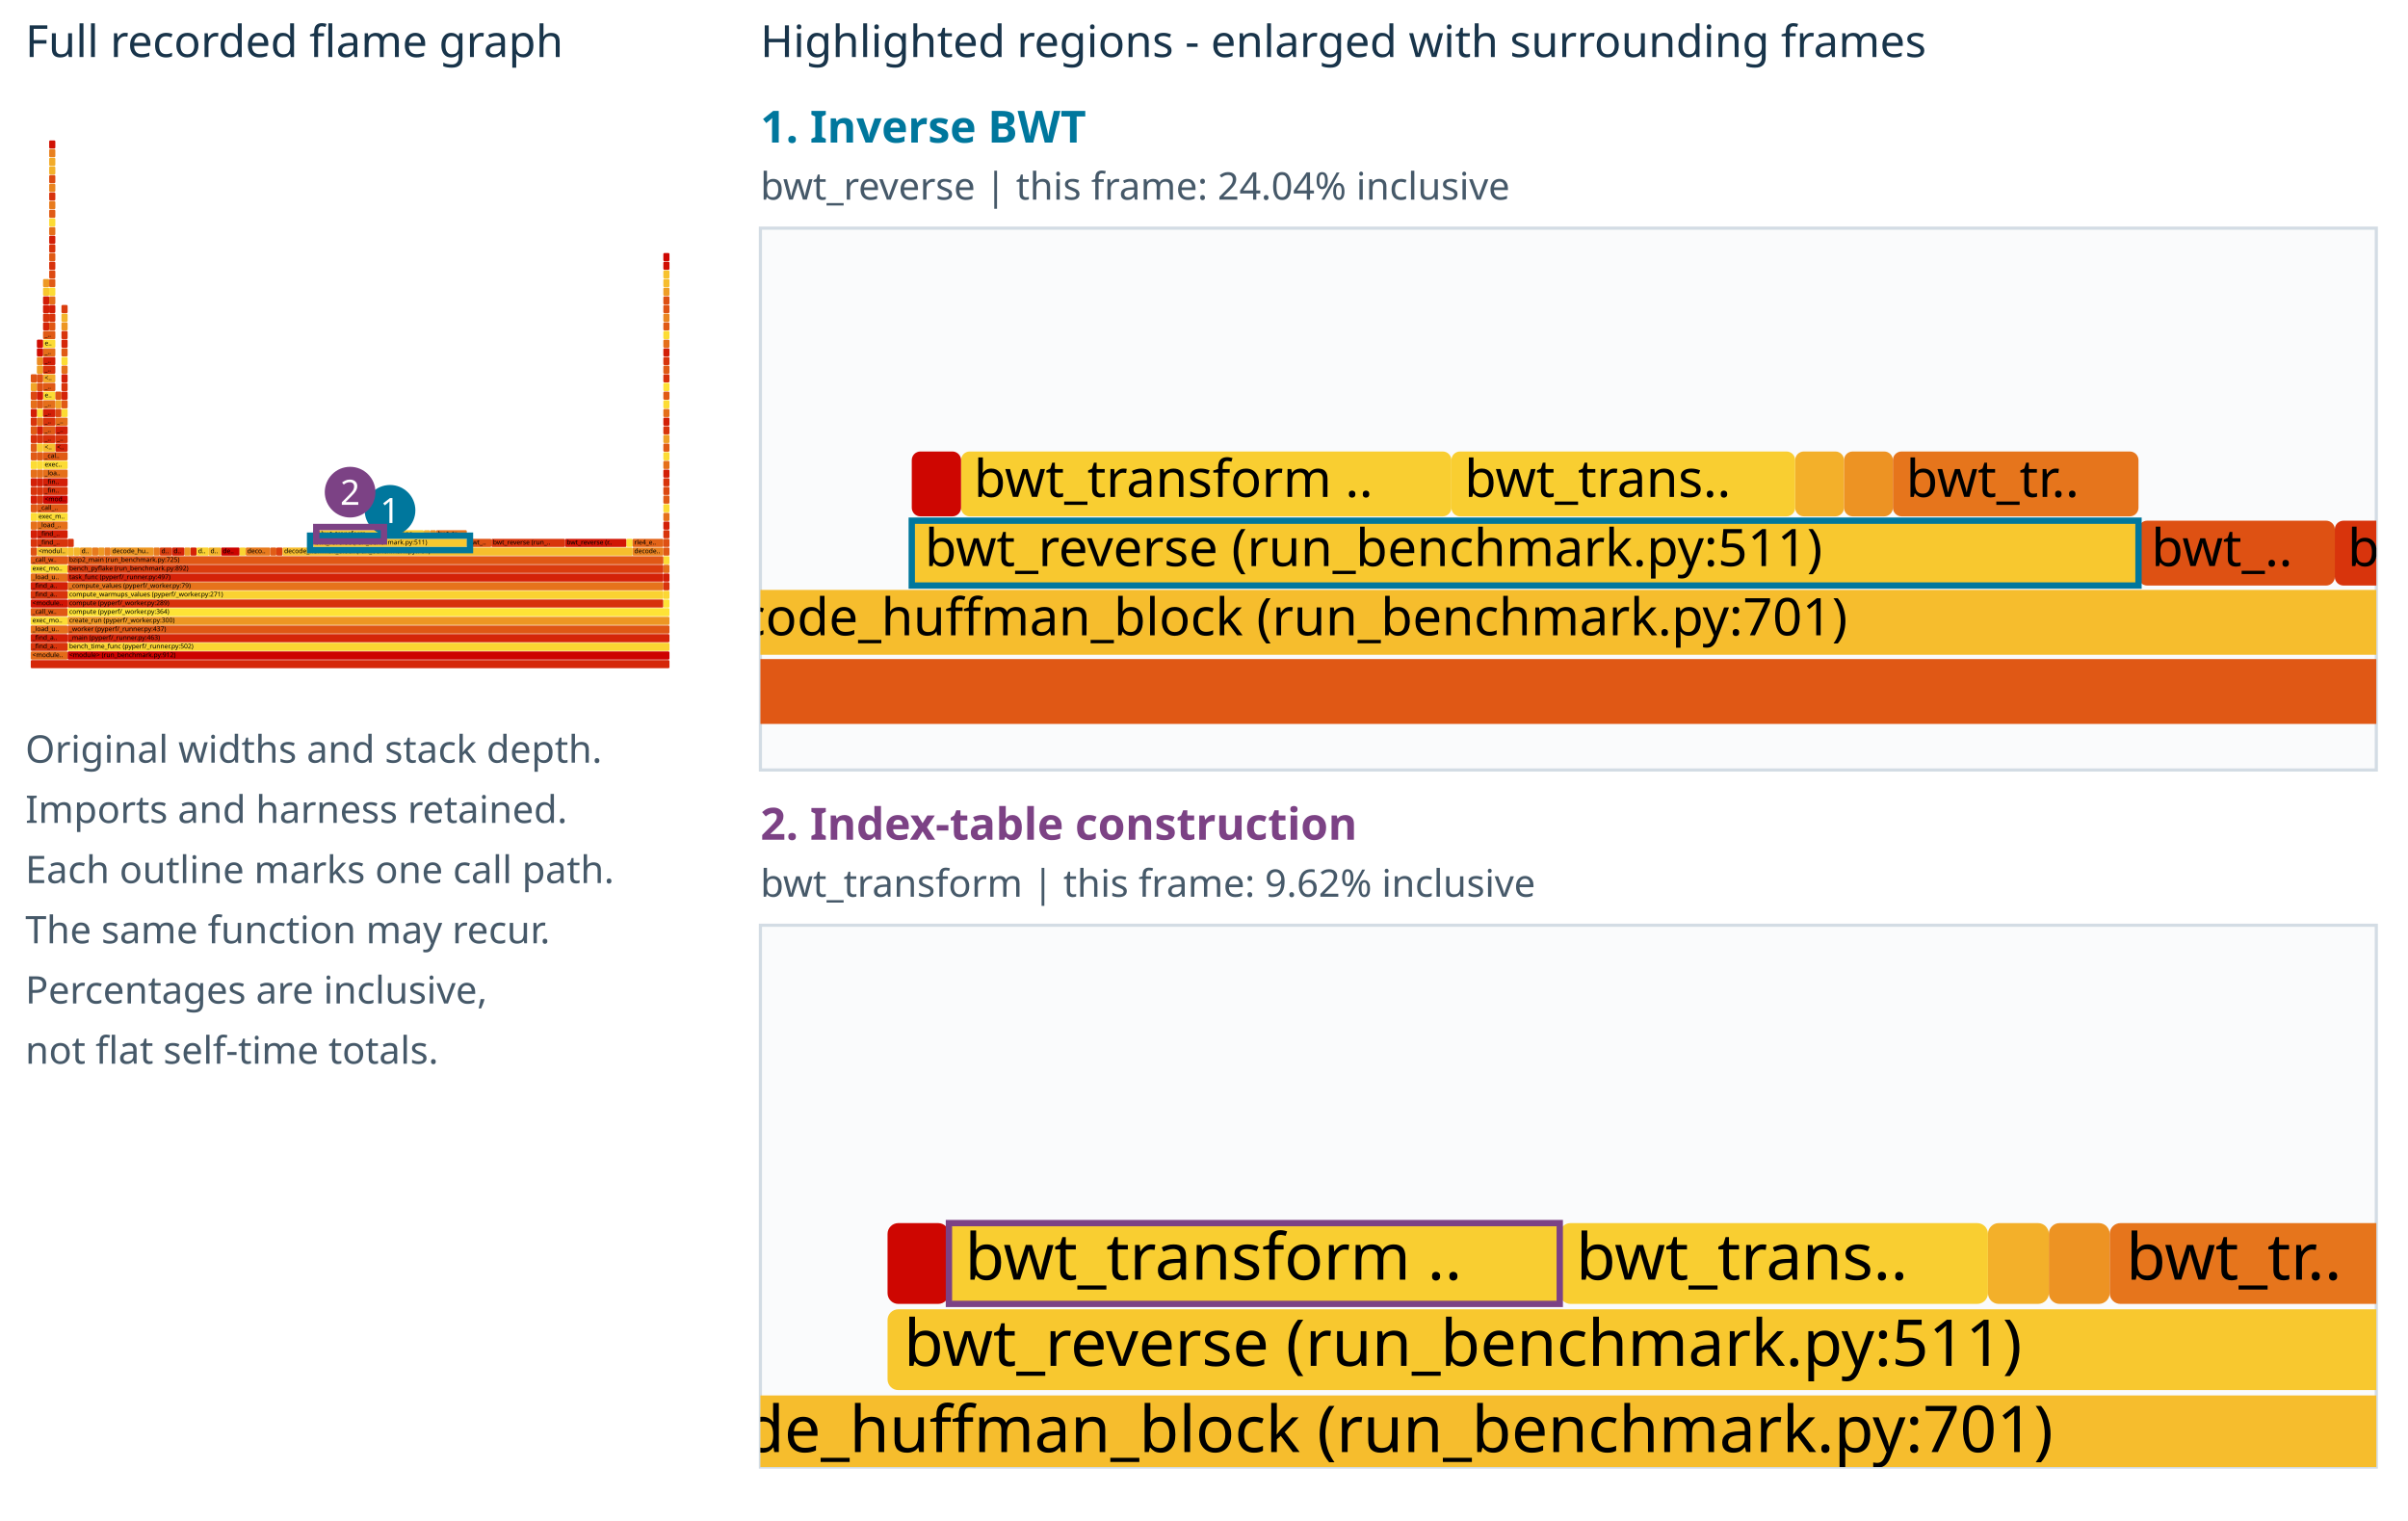
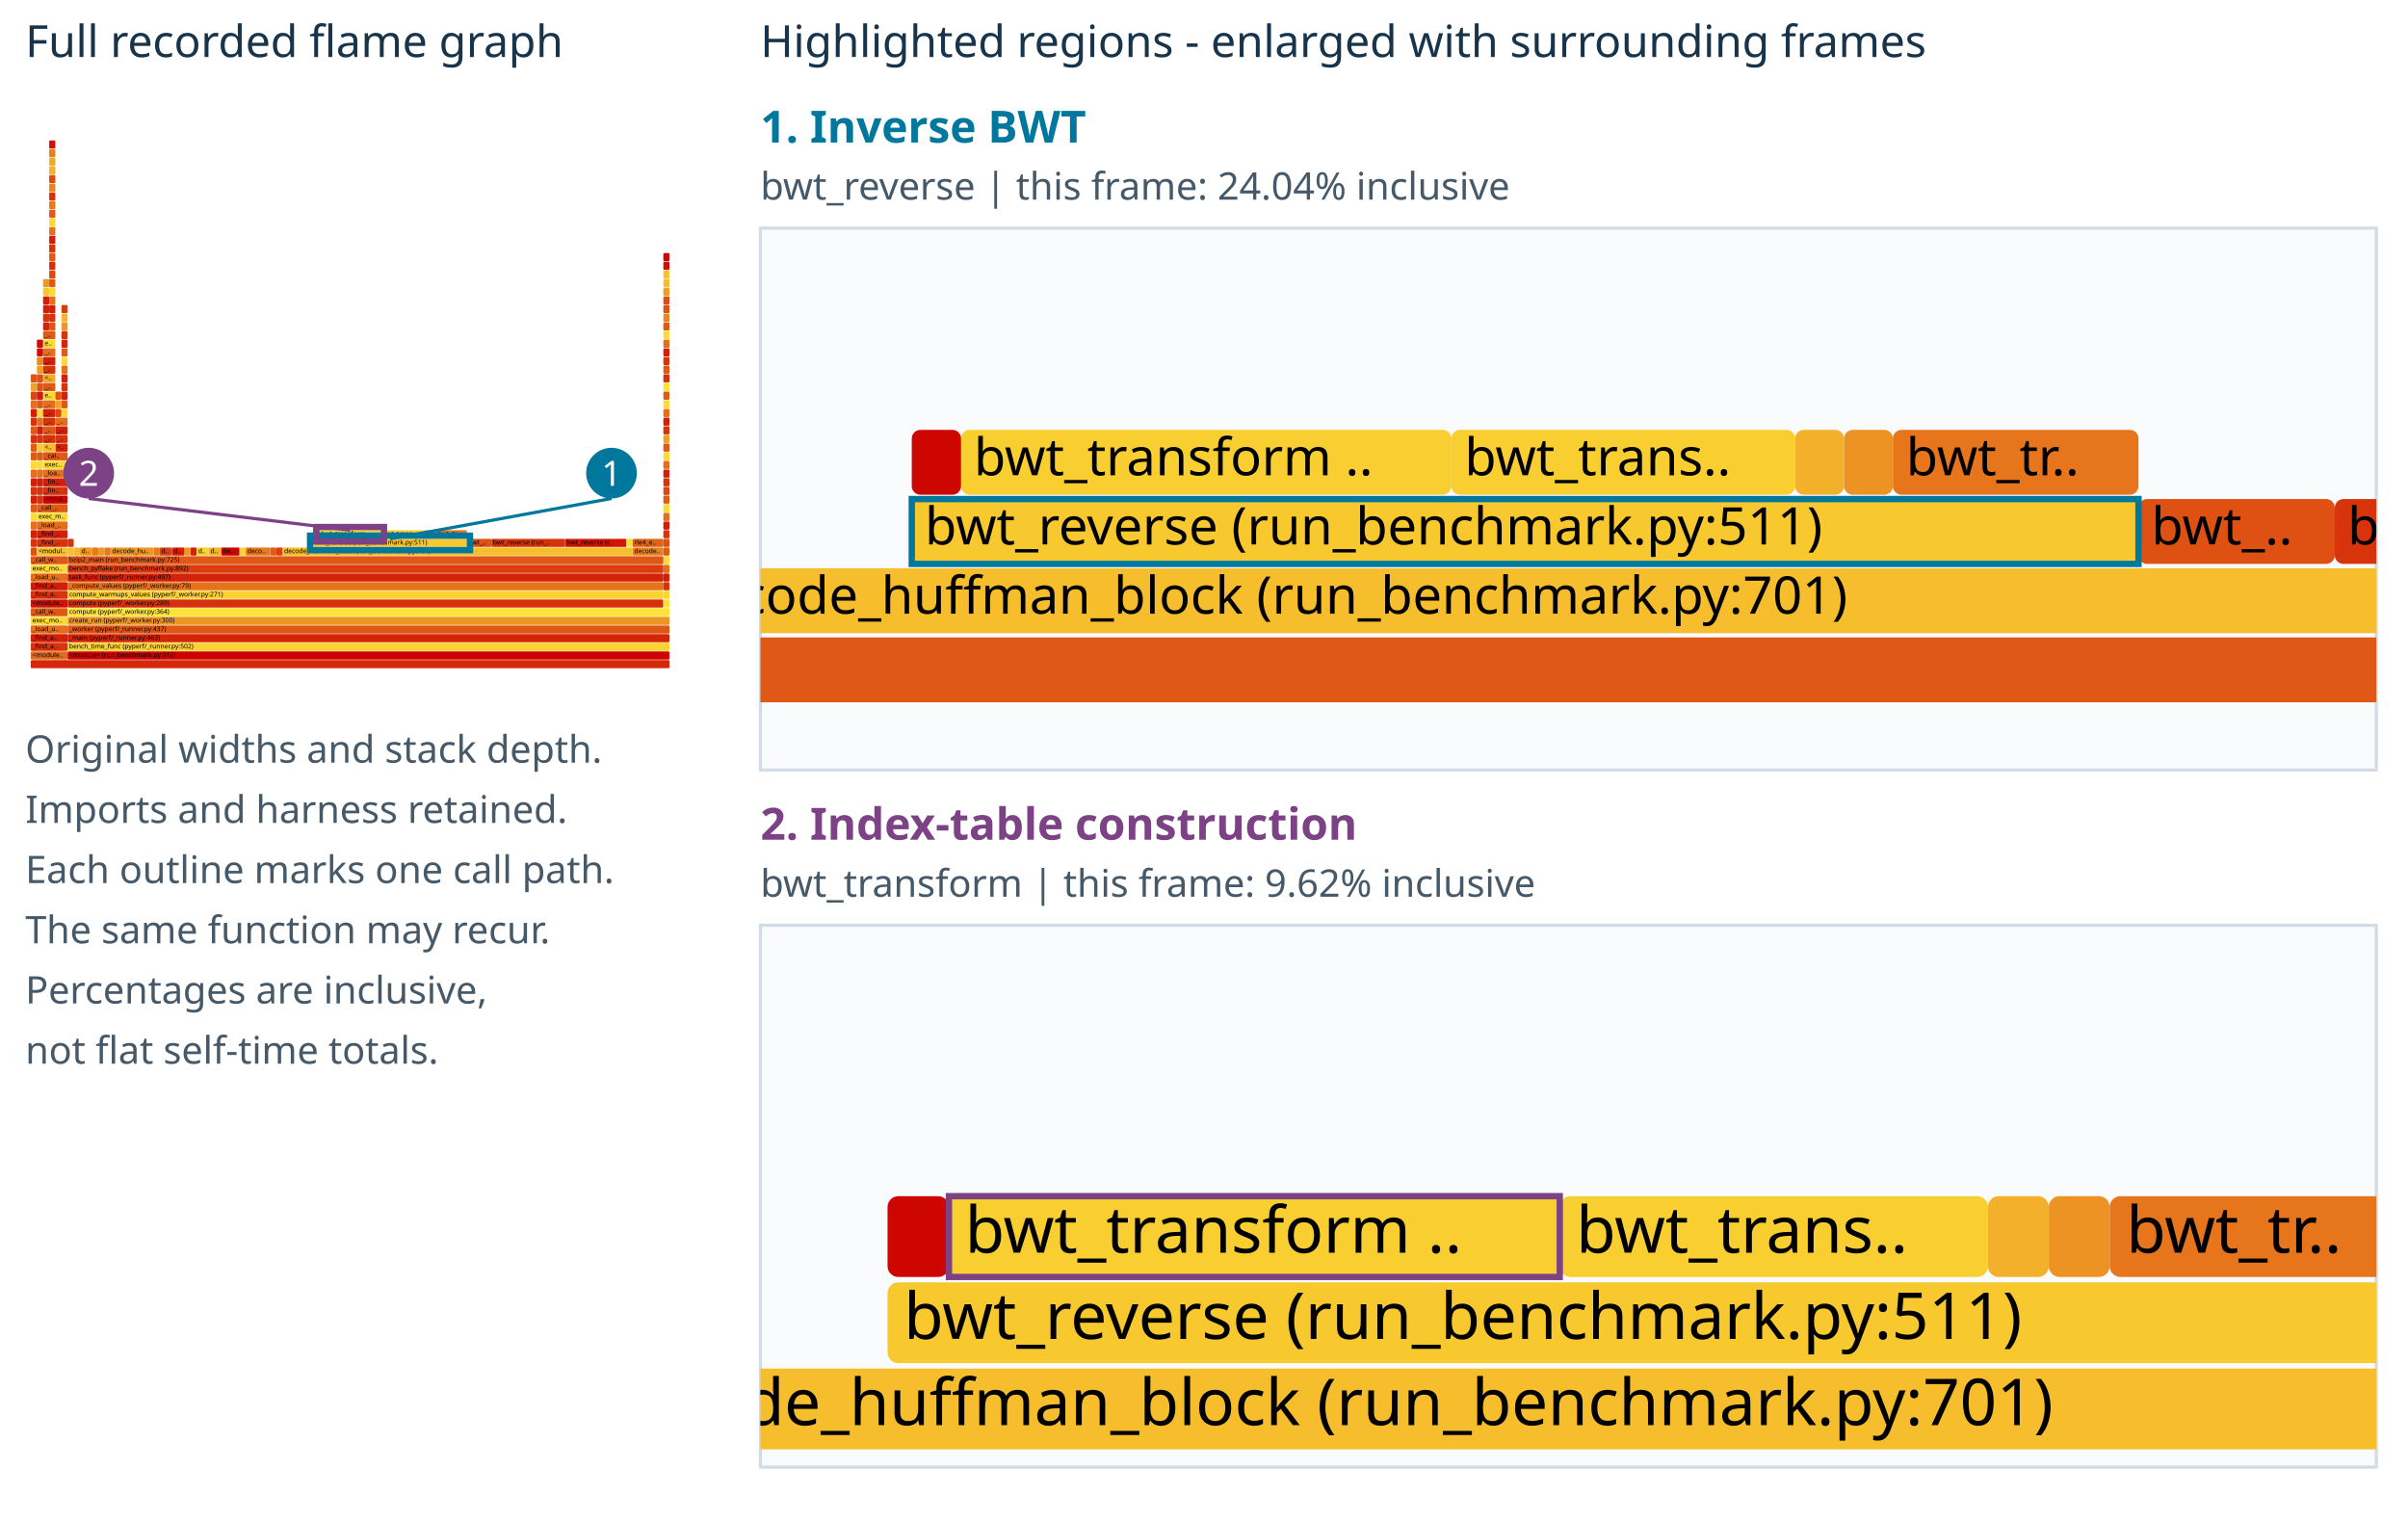
<svg xmlns="http://www.w3.org/2000/svg" width="760" height="480" viewBox="0 0 760 480">
  <rect width="100%" height="100%" fill="white" />
  <text x="8" y="18" font-family="sans-serif" font-size="14" fill="#18344a">Full recorded flame graph</text>
  <text x="240" y="18" font-family="sans-serif" font-size="14" fill="#18344a">Highlighted regions - enlarged with surrounding frames</text>
  <svg x="8" y="38" width="205" height="178.692" viewBox="0 0 1200.0 1046.0" preserveAspectRatio="xMidYMid meet">
    <g font-family="Verdana" font-size="12">
      <g>
        <rect x="32.7" y="405" width="22.7" height="15.0" fill="rgb(252,220,52)" rx="2" ry="2" />
        <text x="35.69" y="415.5">e..</text>
      </g>
      <g>
        <rect x="10.0" y="773" width="11.3" height="15.0" fill="rgb(216,52,12)" rx="2" ry="2" />
        <text x="13.00" y="783.5" />
      </g>
      <g>
        <rect x="10.0" y="981" width="68.1" height="15.0" fill="rgb(228,107,25)" rx="2" ry="2" />
        <text x="13.00" y="991.5">&lt;module..</text>
      </g>
      <g>
        <rect x="1178.7" y="805" width="11.3" height="15.0" fill="rgb(252,220,52)" rx="2" ry="2" />
        <text x="1181.65" y="815.5" />
      </g>
      <g>
        <rect x="78.1" y="885" width="1100.6" height="15.0" fill="rgb(215,49,11)" rx="2" ry="2" />
        <text x="81.08" y="895.5">compute (pyperf/_worker.py:289)</text>
      </g>
      <g>
        <rect x="1178.7" y="613" width="11.3" height="15.0" fill="rgb(252,220,52)" rx="2" ry="2" />
        <text x="1181.65" y="623.5" />
      </g>
      <g>
        <rect x="32.7" y="293" width="11.3" height="15.0" fill="rgb(238,153,36)" rx="2" ry="2" />
        <text x="35.69" y="303.5" />
      </g>
      <g>
        <rect x="66.7" y="405" width="11.4" height="15.0" fill="rgb(213,38,9)" rx="2" ry="2" />
        <text x="69.73" y="415.5" />
      </g>
      <g>
        <rect x="32.7" y="629" width="45.4" height="15.0" fill="rgb(252,220,52)" rx="2" ry="2" />
        <text x="35.69" y="639.5">exec..</text>
      </g>
      <g>
        <rect x="10.0" y="789" width="11.3" height="15.0" fill="rgb(222,81,19)" rx="2" ry="2" />
        <text x="13.00" y="799.5" />
      </g>
      <g>
        <rect x="44.0" y="341" width="11.4" height="15.0" fill="rgb(211,31,7)" rx="2" ry="2" />
        <text x="47.04" y="351.5" />
      </g>
      <g>
        <rect x="543.3" y="757" width="113.4" height="15.0" fill="rgb(249,206,49)" rx="2" ry="2" />
        <text x="546.27" y="767.5">bwt_transform ..</text>
      </g>
      <g>
        <rect x="997.1" y="773" width="113.5" height="15.0" fill="rgb(209,22,5)" rx="2" ry="2" />
        <text x="1000.12" y="783.5">bwt_reverse (r..</text>
      </g>
      <g>
        <rect x="1178.7" y="277" width="11.3" height="15.0" fill="rgb(247,194,46)" rx="2" ry="2" />
        <text x="1181.65" y="287.5" />
      </g>
      <g>
        <rect x="1178.7" y="677" width="11.3" height="15.0" fill="rgb(220,72,17)" rx="2" ry="2" />
        <text x="1181.65" y="687.5" />
      </g>
      <g>
        <rect x="21.3" y="677" width="11.4" height="15.0" fill="rgb(216,52,12)" rx="2" ry="2" />
        <text x="24.35" y="687.5" />
      </g>
      <g>
        <rect x="78.1" y="917" width="1111.9" height="15.0" fill="rgb(237,150,35)" rx="2" ry="2" />
        <text x="81.08" y="927.5">create_run (pyperf/_worker.py:300)</text>
      </g>
      <g>
        <rect x="21.3" y="613" width="11.4" height="15.0" fill="rgb(224,90,21)" rx="2" ry="2" />
        <text x="24.35" y="623.5" />
      </g>
      <g>
        <rect x="1178.7" y="789" width="11.3" height="15.0" fill="rgb(224,90,21)" rx="2" ry="2" />
        <text x="1181.65" y="799.5" />
      </g>
      <g>
        <rect x="21.3" y="485" width="11.4" height="15.0" fill="rgb(223,83,20)" rx="2" ry="2" />
        <text x="24.35" y="495.5" />
      </g>
      <g>
        <rect x="10.0" y="997" width="1180.0" height="15.0" fill="rgb(213,39,9)" rx="2" ry="2" />
        <text x="13.00" y="1007.5" />
      </g>
      <g>
        <rect x="134.8" y="789" width="11.4" height="15.0" fill="rgb(238,152,36)" rx="2" ry="2" />
        <text x="137.81" y="799.5" />
      </g>
      <g>
        <rect x="44.0" y="181" width="11.4" height="15.0" fill="rgb(252,220,52)" rx="2" ry="2" />
        <text x="47.04" y="191.5" />
      </g>
      <g>
        <rect x="44.0" y="213" width="11.4" height="15.0" fill="rgb(211,31,7)" rx="2" ry="2" />
        <text x="47.04" y="223.5" />
      </g>
      <g>
        <rect x="1178.7" y="725" width="11.3" height="15.0" fill="rgb(229,111,26)" rx="2" ry="2" />
        <text x="1181.65" y="735.5" />
      </g>
      <g>
        <rect x="66.7" y="485" width="11.4" height="15.0" fill="rgb(216,52,12)" rx="2" ry="2" />
        <text x="69.73" y="495.5" />
      </g>
      <g>
        <rect x="10.0" y="693" width="11.3" height="15.0" fill="rgb(212,32,7)" rx="2" ry="2" />
        <text x="13.00" y="703.5" />
      </g>
      <g>
        <rect x="21.3" y="437" width="11.4" height="15.0" fill="rgb(235,138,33)" rx="2" ry="2" />
        <text x="24.35" y="447.5" />
      </g>
      <g>
        <rect x="44.0" y="197" width="11.4" height="15.0" fill="rgb(229,111,26)" rx="2" ry="2" />
        <text x="47.04" y="207.5" />
      </g>
      <g>
        <rect x="1178.7" y="565" width="11.3" height="15.0" fill="rgb(216,52,12)" rx="2" ry="2" />
        <text x="1181.65" y="575.5" />
      </g>
      <g>
        <rect x="78.1" y="981" width="1111.9" height="15.0" fill="rgb(205,1,0)" rx="2" ry="2" />
        <text x="81.08" y="991.5">&lt;module&gt; (run_benchmark.py:912)</text>
      </g>
      <g>
        <rect x="32.7" y="469" width="22.7" height="15.0" fill="rgb(242,171,41)" rx="2" ry="2" />
        <text x="35.69" y="479.5">&lt;..</text>
      </g>
      <g>
        <rect x="55.4" y="597" width="22.7" height="15.0" fill="rgb(212,35,8)" rx="2" ry="2" />
        <text x="58.38" y="607.5">&lt;..</text>
      </g>
      <g>
        <rect x="10.0" y="549" width="11.3" height="15.0" fill="rgb(216,52,12)" rx="2" ry="2" />
        <text x="13.00" y="559.5" />
      </g>
      <g>
        <rect x="21.3" y="565" width="11.4" height="15.0" fill="rgb(211,31,7)" rx="2" ry="2" />
        <text x="24.35" y="575.5" />
      </g>
      <g>
        <rect x="32.7" y="357" width="11.3" height="15.0" fill="rgb(216,52,12)" rx="2" ry="2" />
        <text x="35.69" y="367.5" />
      </g>
      <g>
        <rect x="21.3" y="533" width="11.4" height="15.0" fill="rgb(252,220,52)" rx="2" ry="2" />
        <text x="24.35" y="543.5" />
      </g>
      <g>
        <rect x="78.1" y="805" width="1100.6" height="15.0" fill="rgb(224,88,21)" rx="2" ry="2" />
        <text x="81.08" y="815.5">bzip2_main (run_benchmark.py:725)</text>
      </g>
      <g>
        <rect x="1178.7" y="373" width="11.3" height="15.0" fill="rgb(224,90,21)" rx="2" ry="2" />
        <text x="1181.65" y="383.5" />
      </g>
      <g>
        <rect x="44.0" y="229" width="11.4" height="15.0" fill="rgb(216,52,12)" rx="2" ry="2" />
        <text x="47.04" y="239.5" />
      </g>
      <g>
        <rect x="32.7" y="533" width="22.7" height="15.0" fill="rgb(211,31,7)" rx="2" ry="2" />
        <text x="35.69" y="543.5">_..</text>
      </g>
      <g>
        <rect x="44.0" y="37" width="11.4" height="15.0" fill="rgb(208,17,4)" rx="2" ry="2" />
        <text x="47.04" y="47.5" />
      </g>
      <g>
        <rect x="1178.7" y="389" width="11.3" height="15.0" fill="rgb(252,220,52)" rx="2" ry="2" />
        <text x="1181.65" y="399.5" />
      </g>
      <g>
        <rect x="10.0" y="949" width="68.1" height="15.0" fill="rgb(211,31,7)" rx="2" ry="2" />
        <text x="13.00" y="959.5">_find_a..</text>
      </g>
      <g>
        <rect x="55.4" y="549" width="22.7" height="15.0" fill="rgb(229,111,26)" rx="2" ry="2" />
        <text x="58.38" y="559.5">_..</text>
      </g>
      <g>
        <rect x="1178.7" y="453" width="11.3" height="15.0" fill="rgb(224,90,21)" rx="2" ry="2" />
        <text x="1181.65" y="463.5" />
      </g>
      <g>
        <rect x="44.0" y="309" width="11.4" height="15.0" fill="rgb(252,220,52)" rx="2" ry="2" />
        <text x="47.04" y="319.5" />
      </g>
      <g>
        <rect x="32.7" y="581" width="22.7" height="15.0" fill="rgb(215,49,11)" rx="2" ry="2" />
        <text x="35.69" y="591.5">_..</text>
      </g>
      <g>
        <rect x="1178.7" y="885" width="11.3" height="15.0" fill="rgb(254,227,54)" rx="2" ry="2" />
        <text x="1181.65" y="895.5" />
      </g>
      <g>
        <rect x="32.7" y="341" width="11.3" height="15.0" fill="rgb(211,31,7)" rx="2" ry="2" />
        <text x="35.69" y="351.5" />
      </g>
      <g>
        <rect x="10.0" y="565" width="11.3" height="15.0" fill="rgb(224,90,21)" rx="2" ry="2" />
        <text x="13.00" y="575.5" />
      </g>
      <g>
        <rect x="78.1" y="965" width="1111.9" height="15.0" fill="rgb(251,212,50)" rx="2" ry="2" />
        <text x="81.08" y="975.5">bench_time_func (pyperf/_runner.py:502)</text>
      </g>
      <g>
        <rect x="736.2" y="757" width="11.3" height="15.0" fill="rgb(243,176,42)" rx="2" ry="2" />
        <text x="739.15" y="767.5" />
      </g>
      <g>
        <rect x="32.7" y="549" width="22.7" height="15.0" fill="rgb(216,52,12)" rx="2" ry="2" />
        <text x="35.69" y="559.5">_..</text>
      </g>
      <g>
        <rect x="10.0" y="645" width="11.3" height="15.0" fill="rgb(229,111,26)" rx="2" ry="2" />
        <text x="13.00" y="655.5" />
      </g>
      <g>
        <rect x="861.0" y="773" width="136.1" height="15.0" fill="rgb(216,52,12)" rx="2" ry="2" />
        <text x="863.96" y="783.5">bwt_reverse (run_..</text>
      </g>
      <g>
        <rect x="32.7" y="421" width="22.7" height="15.0" fill="rgb(229,111,26)" rx="2" ry="2" />
        <text x="35.69" y="431.5">_..</text>
      </g>
      <g>
        <rect x="32.7" y="661" width="45.4" height="15.0" fill="rgb(211,31,7)" rx="2" ry="2" />
        <text x="35.69" y="671.5">_fin..</text>
      </g>
      <g>
        <rect x="1178.7" y="421" width="11.3" height="15.0" fill="rgb(211,31,7)" rx="2" ry="2" />
        <text x="1181.65" y="431.5" />
      </g>
      <g>
        <rect x="21.3" y="741" width="56.8" height="15.0" fill="rgb(229,111,26)" rx="2" ry="2" />
        <text x="24.35" y="751.5">_load_..</text>
      </g>
      <g>
        <rect x="1178.7" y="485" width="11.3" height="15.0" fill="rgb(254,226,54)" rx="2" ry="2" />
        <text x="1181.65" y="495.5" />
      </g>
      <g>
        <rect x="10.0" y="485" width="11.3" height="15.0" fill="rgb(240,164,39)" rx="2" ry="2" />
        <text x="13.00" y="495.5" />
      </g>
      <g>
        <rect x="1110.6" y="773" width="11.3" height="15.0" fill="rgb(253,222,53)" rx="2" ry="2" />
        <text x="1113.58" y="783.5" />
      </g>
      <g>
        <rect x="10.0" y="597" width="11.3" height="15.0" fill="rgb(225,93,22)" rx="2" ry="2" />
        <text x="13.00" y="607.5" />
      </g>
      <g>
        <rect x="10.0" y="757" width="11.3" height="15.0" fill="rgb(211,31,7)" rx="2" ry="2" />
        <text x="13.00" y="767.5" />
      </g>
      <g>
        <rect x="1178.7" y="549" width="11.3" height="15.0" fill="rgb(211,31,7)" rx="2" ry="2" />
        <text x="1181.65" y="559.5" />
      </g>
      <g>
        <rect x="21.3" y="453" width="11.4" height="15.0" fill="rgb(239,158,37)" rx="2" ry="2" />
        <text x="24.35" y="463.5" />
      </g>
      <g>
        <rect x="32.7" y="517" width="22.7" height="15.0" fill="rgb(229,111,26)" rx="2" ry="2" />
        <text x="35.69" y="527.5">_..</text>
      </g>
      <g>
        <rect x="815.6" y="773" width="45.4" height="15.0" fill="rgb(222,81,19)" rx="2" ry="2" />
        <text x="818.58" y="783.5">bwt_..</text>
      </g>
      <g>
        <rect x="10.0" y="837" width="68.1" height="15.0" fill="rgb(229,111,26)" rx="2" ry="2" />
        <text x="13.00" y="847.5">_load_u..</text>
      </g>
      <g>
        <rect x="44.0" y="245" width="11.4" height="15.0" fill="rgb(224,90,21)" rx="2" ry="2" />
        <text x="47.04" y="255.5" />
      </g>
      <g>
        <rect x="66.7" y="421" width="11.4" height="15.0" fill="rgb(224,90,21)" rx="2" ry="2" />
        <text x="69.73" y="431.5" />
      </g>
      <g>
        <rect x="305.0" y="789" width="11.3" height="15.0" fill="rgb(212,33,7)" rx="2" ry="2" />
        <text x="308.00" y="799.5" />
      </g>
      <g>
        <rect x="32.7" y="389" width="22.7" height="15.0" fill="rgb(224,90,21)" rx="2" ry="2" />
        <text x="35.69" y="399.5">_..</text>
      </g>
      <g>
        <rect x="1178.7" y="837" width="11.3" height="15.0" fill="rgb(211,31,7)" rx="2" ry="2" />
        <text x="1181.65" y="847.5" />
      </g>
      <g>
        <rect x="44.0" y="293" width="11.4" height="15.0" fill="rgb(224,90,21)" rx="2" ry="2" />
        <text x="47.04" y="303.5" />
      </g>
      <g>
        <rect x="1178.7" y="709" width="11.3" height="15.0" fill="rgb(252,220,52)" rx="2" ry="2" />
        <text x="1181.65" y="719.5" />
      </g>
      <g>
        <rect x="293.7" y="789" width="11.3" height="15.0" fill="rgb(238,152,36)" rx="2" ry="2" />
        <text x="296.65" y="799.5" />
      </g>
      <g>
        <rect x="1178.7" y="341" width="11.3" height="15.0" fill="rgb(223,83,20)" rx="2" ry="2" />
        <text x="1181.65" y="351.5" />
      </g>
      <g>
        <rect x="55.4" y="581" width="22.7" height="15.0" fill="rgb(216,52,12)" rx="2" ry="2" />
        <text x="58.38" y="591.5">_..</text>
      </g>
      <g>
        <rect x="21.3" y="549" width="11.4" height="15.0" fill="rgb(229,111,26)" rx="2" ry="2" />
        <text x="24.35" y="559.5" />
      </g>
      <g>
        <rect x="44.0" y="133" width="11.4" height="15.0" fill="rgb(215,50,12)" rx="2" ry="2" />
        <text x="47.04" y="143.5" />
      </g>
      <g>
        <rect x="32.7" y="437" width="22.7" height="15.0" fill="rgb(211,31,7)" rx="2" ry="2" />
        <text x="35.69" y="447.5">_..</text>
      </g>
      <g>
        <rect x="10.0" y="469" width="11.3" height="15.0" fill="rgb(223,85,20)" rx="2" ry="2" />
        <text x="13.00" y="479.5" />
      </g>
      <g>
        <rect x="10.0" y="581" width="11.3" height="15.0" fill="rgb(215,49,11)" rx="2" ry="2" />
        <text x="13.00" y="591.5" />
      </g>
      <g>
        <rect x="66.7" y="341" width="11.4" height="15.0" fill="rgb(218,61,14)" rx="2" ry="2" />
        <text x="69.73" y="351.5" />
      </g>
      <g>
        <rect x="44.0" y="69" width="11.4" height="15.0" fill="rgb(242,171,41)" rx="2" ry="2" />
        <text x="47.04" y="79.5" />
      </g>
      <g>
        <rect x="55.4" y="533" width="11.3" height="15.0" fill="rgb(220,71,17)" rx="2" ry="2" />
        <text x="58.38" y="543.5" />
      </g>
      <g>
        <rect x="21.3" y="469" width="11.4" height="15.0" fill="rgb(222,80,19)" rx="2" ry="2" />
        <text x="24.35" y="479.5" />
      </g>
      <g>
        <rect x="66.7" y="437" width="11.4" height="15.0" fill="rgb(252,220,52)" rx="2" ry="2" />
        <text x="69.73" y="447.5" />
      </g>
      <g>
        <rect x="1178.7" y="533" width="11.3" height="15.0" fill="rgb(229,111,26)" rx="2" ry="2" />
        <text x="1181.65" y="543.5" />
      </g>
      <g>
        <rect x="10.0" y="533" width="11.3" height="15.0" fill="rgb(211,31,7)" rx="2" ry="2" />
        <text x="13.00" y="543.5" />
      </g>
      <g>
        <rect x="44.0" y="261" width="11.4" height="15.0" fill="rgb(215,49,11)" rx="2" ry="2" />
        <text x="47.04" y="271.5" />
      </g>
      <g>
        <rect x="78.1" y="773" width="11.3" height="15.0" fill="rgb(216,51,12)" rx="2" ry="2" />
        <text x="81.08" y="783.5" />
      </g>
      <g>
        <rect x="1178.7" y="645" width="11.3" height="15.0" fill="rgb(211,31,7)" rx="2" ry="2" />
        <text x="1181.65" y="655.5" />
      </g>
      <g>
        <rect x="89.4" y="789" width="11.4" height="15.0" fill="rgb(244,181,43)" rx="2" ry="2" />
        <text x="92.42" y="799.5" />
      </g>
      <g>
        <rect x="32.7" y="501" width="22.7" height="15.0" fill="rgb(252,220,52)" rx="2" ry="2" />
        <text x="35.69" y="511.5">e..</text>
      </g>
      <g>
        <rect x="21.3" y="709" width="56.8" height="15.0" fill="rgb(224,90,21)" rx="2" ry="2" />
        <text x="24.35" y="719.5">_call_..</text>
      </g>
      <g>
        <rect x="32.7" y="485" width="22.7" height="15.0" fill="rgb(224,90,21)" rx="2" ry="2" />
        <text x="35.69" y="495.5">_..</text>
      </g>
      <g>
        <rect x="1178.7" y="437" width="11.3" height="15.0" fill="rgb(216,52,12)" rx="2" ry="2" />
        <text x="1181.65" y="447.5" />
      </g>
      <g>
        <rect x="1178.7" y="405" width="11.3" height="15.0" fill="rgb(229,111,26)" rx="2" ry="2" />
        <text x="1181.65" y="415.5" />
      </g>
      <g>
        <rect x="21.3" y="661" width="11.4" height="15.0" fill="rgb(211,31,7)" rx="2" ry="2" />
        <text x="24.35" y="671.5" />
      </g>
      <g>
        <rect x="21.3" y="405" width="11.4" height="15.0" fill="rgb(208,13,3)" rx="2" ry="2" />
        <text x="24.35" y="415.5" />
      </g>
      <g>
        <rect x="236.9" y="789" width="11.4" height="15.0" fill="rgb(231,122,29)" rx="2" ry="2" />
        <text x="239.92" y="799.5" />
      </g>
      <g>
        <rect x="248.3" y="789" width="22.7" height="15.0" fill="rgb(218,63,15)" rx="2" ry="2" />
        <text x="251.27" y="799.5">d..</text>
      </g>
      <g>
        <rect x="21.3" y="757" width="56.8" height="15.0" fill="rgb(211,31,7)" rx="2" ry="2" />
        <text x="24.35" y="767.5">_find_..</text>
      </g>
      <g>
        <rect x="10.0" y="501" width="11.3" height="15.0" fill="rgb(220,71,17)" rx="2" ry="2" />
        <text x="13.00" y="511.5" />
      </g>
      <g>
        <rect x="10.0" y="917" width="68.1" height="15.0" fill="rgb(252,220,52)" rx="2" ry="2" />
        <text x="13.00" y="927.5">exec_mo..</text>
      </g>
      <g>
        <rect x="10.0" y="629" width="11.3" height="15.0" fill="rgb(252,220,52)" rx="2" ry="2" />
        <text x="13.00" y="639.5" />
      </g>
      <g>
        <rect x="10.0" y="965" width="68.1" height="15.0" fill="rgb(216,52,12)" rx="2" ry="2" />
        <text x="13.00" y="975.5">_find_a..</text>
      </g>
      <g>
        <rect x="32.7" y="613" width="45.4" height="15.0" fill="rgb(224,90,21)" rx="2" ry="2" />
        <text x="35.69" y="623.5">_cal..</text>
      </g>
      <g>
        <rect x="10.0" y="517" width="11.3" height="15.0" fill="rgb(229,111,26)" rx="2" ry="2" />
        <text x="13.00" y="527.5" />
      </g>
      <g>
        <rect x="316.3" y="789" width="22.7" height="15.0" fill="rgb(251,211,50)" rx="2" ry="2" />
        <text x="319.35" y="799.5">d..</text>
      </g>
      <g>
        <rect x="21.3" y="597" width="11.4" height="15.0" fill="rgb(248,202,48)" rx="2" ry="2" />
        <text x="24.35" y="607.5" />
      </g>
      <g>
        <rect x="10.0" y="821" width="68.1" height="15.0" fill="rgb(252,220,52)" rx="2" ry="2" />
        <text x="13.00" y="831.5">exec_mo..</text>
      </g>
      <g>
        <rect x="1178.7" y="517" width="11.3" height="15.0" fill="rgb(252,220,52)" rx="2" ry="2" />
        <text x="1181.65" y="527.5" />
      </g>
      <g>
        <rect x="10.0" y="741" width="11.3" height="15.0" fill="rgb(229,111,26)" rx="2" ry="2" />
        <text x="13.00" y="751.5" />
      </g>
      <g>
        <rect x="1178.7" y="261" width="11.3" height="15.0" fill="rgb(208,14,3)" rx="2" ry="2" />
        <text x="1181.65" y="271.5" />
      </g>
      <g>
        <rect x="66.7" y="469" width="11.4" height="15.0" fill="rgb(211,31,7)" rx="2" ry="2" />
        <text x="69.73" y="479.5" />
      </g>
      <g>
        <rect x="1178.7" y="741" width="11.3" height="15.0" fill="rgb(211,31,7)" rx="2" ry="2" />
        <text x="1181.65" y="751.5" />
      </g>
      <g>
        <rect x="44.0" y="277" width="11.4" height="15.0" fill="rgb(220,73,17)" rx="2" ry="2" />
        <text x="47.04" y="287.5" />
      </g>
      <g>
        <rect x="32.7" y="325" width="11.3" height="15.0" fill="rgb(211,30,7)" rx="2" ry="2" />
        <text x="35.69" y="335.5" />
      </g>
      <g>
        <rect x="407.1" y="789" width="45.4" height="15.0" fill="rgb(231,122,29)" rx="2" ry="2" />
        <text x="410.12" y="799.5">deco..</text>
      </g>
      <g>
        <rect x="32.7" y="373" width="11.3" height="15.0" fill="rgb(212,35,8)" rx="2" ry="2" />
        <text x="35.69" y="383.5" />
      </g>
      <g>
        <rect x="1178.7" y="693" width="11.3" height="15.0" fill="rgb(224,90,21)" rx="2" ry="2" />
        <text x="1181.65" y="703.5" />
      </g>
      <g>
        <rect x="21.3" y="645" width="11.4" height="15.0" fill="rgb(229,111,26)" rx="2" ry="2" />
        <text x="24.35" y="655.5" />
      </g>
      <g>
        <rect x="1178.7" y="661" width="11.3" height="15.0" fill="rgb(216,52,12)" rx="2" ry="2" />
        <text x="1181.65" y="671.5" />
      </g>
      <g>
        <rect x="100.8" y="789" width="22.7" height="15.0" fill="rgb(238,152,36)" rx="2" ry="2" />
        <text x="103.77" y="799.5">d..</text>
      </g>
      <g>
        <rect x="66.7" y="389" width="11.4" height="15.0" fill="rgb(216,52,12)" rx="2" ry="2" />
        <text x="69.73" y="399.5" />
      </g>
      <g>
        <rect x="44.0" y="149" width="11.4" height="15.0" fill="rgb(231,122,29)" rx="2" ry="2" />
        <text x="47.04" y="159.5" />
      </g>
      <g>
        <rect x="66.7" y="501" width="11.4" height="15.0" fill="rgb(212,35,8)" rx="2" ry="2" />
        <text x="69.73" y="511.5" />
      </g>
      <g>
        <rect x="10.0" y="885" width="68.1" height="15.0" fill="rgb(209,19,4)" rx="2" ry="2" />
        <text x="13.00" y="895.5">&lt;module..</text>
      </g>
      <g>
        <rect x="66.7" y="357" width="11.4" height="15.0" fill="rgb(244,180,43)" rx="2" ry="2" />
        <text x="69.73" y="367.5" />
      </g>
      <g>
        <rect x="21.3" y="725" width="56.8" height="15.0" fill="rgb(252,220,52)" rx="2" ry="2" />
        <text x="24.35" y="735.5">exec_m..</text>
      </g>
      <g>
        <rect x="44.0" y="357" width="11.4" height="15.0" fill="rgb(216,52,12)" rx="2" ry="2" />
        <text x="47.04" y="367.5" />
      </g>
      <g>
        <rect x="1178.7" y="469" width="11.3" height="15.0" fill="rgb(215,49,11)" rx="2" ry="2" />
        <text x="1181.65" y="479.5" />
      </g>
      <g>
        <rect x="10.0" y="661" width="11.3" height="15.0" fill="rgb(211,31,7)" rx="2" ry="2" />
        <text x="13.00" y="671.5" />
      </g>
      <g>
        <rect x="32.7" y="677" width="45.4" height="15.0" fill="rgb(216,52,12)" rx="2" ry="2" />
        <text x="35.69" y="687.5">_fin..</text>
      </g>
      <g>
        <rect x="361.7" y="789" width="34.1" height="15.0" fill="rgb(205,3,0)" rx="2" ry="2" />
        <text x="364.73" y="799.5">de..</text>
      </g>
      <g>
        <rect x="1178.7" y="309" width="11.3" height="15.0" fill="rgb(239,158,37)" rx="2" ry="2" />
        <text x="1181.65" y="319.5" />
      </g>
      <g>
        <rect x="10.0" y="933" width="68.1" height="15.0" fill="rgb(229,111,26)" rx="2" ry="2" />
        <text x="13.00" y="943.5">_load_u..</text>
      </g>
      <g>
        <rect x="1178.7" y="245" width="11.3" height="15.0" fill="rgb(206,6,1)" rx="2" ry="2" />
        <text x="1181.65" y="255.5" />
      </g>
      <g>
        <rect x="339.0" y="789" width="22.7" height="15.0" fill="rgb(244,181,43)" rx="2" ry="2" />
        <text x="342.04" y="799.5">d..</text>
      </g>
      <g>
        <rect x="66.7" y="533" width="11.4" height="15.0" fill="rgb(252,220,52)" rx="2" ry="2" />
        <text x="69.73" y="543.5" />
      </g>
      <g>
        <rect x="531.9" y="757" width="11.4" height="15.0" fill="rgb(206,6,1)" rx="2" ry="2" />
        <text x="534.92" y="767.5" />
      </g>
      <g>
        <rect x="66.7" y="373" width="11.4" height="15.0" fill="rgb(237,150,35)" rx="2" ry="2" />
        <text x="69.73" y="383.5" />
      </g>
      <g>
        <rect x="1178.7" y="597" width="11.3" height="15.0" fill="rgb(224,90,21)" rx="2" ry="2" />
        <text x="1181.65" y="607.5" />
      </g>
      <g>
        <rect x="78.1" y="869" width="1100.6" height="15.0" fill="rgb(250,210,50)" rx="2" ry="2" />
        <text x="81.08" y="879.5">compute_warmups_values (pyperf/_worker.py:271)</text>
      </g>
      <g>
        <rect x="66.7" y="453" width="11.4" height="15.0" fill="rgb(229,111,26)" rx="2" ry="2" />
        <text x="69.73" y="463.5" />
      </g>
      <g>
        <rect x="1178.7" y="325" width="11.3" height="15.0" fill="rgb(222,80,19)" rx="2" ry="2" />
        <text x="1181.65" y="335.5" />
      </g>
      <g>
        <rect x="32.7" y="309" width="11.3" height="15.0" fill="rgb(248,199,47)" rx="2" ry="2" />
        <text x="35.69" y="319.5" />
      </g>
      <g>
        <rect x="146.2" y="789" width="11.3" height="15.0" fill="rgb(231,122,29)" rx="2" ry="2" />
        <text x="149.15" y="799.5" />
      </g>
      <g>
        <rect x="55.4" y="501" width="11.3" height="15.0" fill="rgb(223,85,20)" rx="2" ry="2" />
        <text x="58.38" y="511.5" />
      </g>
      <g>
        <rect x="1178.7" y="581" width="11.3" height="15.0" fill="rgb(239,160,38)" rx="2" ry="2" />
        <text x="1181.65" y="591.5" />
      </g>
      <g>
        <rect x="21.3" y="581" width="11.4" height="15.0" fill="rgb(216,52,12)" rx="2" ry="2" />
        <text x="24.35" y="591.5" />
      </g>
      <g>
        <rect x="44.0" y="53" width="11.4" height="15.0" fill="rgb(232,128,30)" rx="2" ry="2" />
        <text x="47.04" y="63.5" />
      </g>
      <g>
        <rect x="747.5" y="757" width="11.3" height="15.0" fill="rgb(237,147,35)" rx="2" ry="2" />
        <text x="750.50" y="767.5" />
      </g>
      <g>
        <rect x="1178.7" y="821" width="11.3" height="15.0" fill="rgb(229,111,26)" rx="2" ry="2" />
        <text x="1181.65" y="831.5" />
      </g>
      <g>
        <rect x="44.0" y="165" width="11.4" height="15.0" fill="rgb(224,90,21)" rx="2" ry="2" />
        <text x="47.04" y="175.5" />
      </g>
      <g>
        <rect x="1178.7" y="757" width="11.3" height="15.0" fill="rgb(216,52,12)" rx="2" ry="2" />
        <text x="1181.65" y="767.5" />
      </g>
      <g>
        <rect x="66.7" y="517" width="11.4" height="15.0" fill="rgb(224,90,21)" rx="2" ry="2" />
        <text x="69.73" y="527.5" />
      </g>
      <g>
        <rect x="21.3" y="517" width="11.4" height="15.0" fill="rgb(224,90,21)" rx="2" ry="2" />
        <text x="24.35" y="527.5" />
      </g>
      <g>
        <rect x="1178.7" y="293" width="11.3" height="15.0" fill="rgb(246,189,45)" rx="2" ry="2" />
        <text x="1181.65" y="303.5" />
      </g>
      <g>
        <rect x="78.1" y="933" width="1111.9" height="15.0" fill="rgb(223,87,20)" rx="2" ry="2" />
        <text x="81.08" y="943.5">_worker (pyperf/_runner.py:437)</text>
      </g>
      <g>
        <rect x="1178.7" y="773" width="11.3" height="15.0" fill="rgb(222,80,19)" rx="2" ry="2" />
        <text x="1181.65" y="783.5" />
      </g>
      <g>
        <rect x="1121.9" y="773" width="56.8" height="15.0" fill="rgb(226,99,23)" rx="2" ry="2" />
        <text x="1124.92" y="783.5">rle4_e..</text>
      </g>
      <g>
        <rect x="44.0" y="325" width="11.4" height="15.0" fill="rgb(229,111,26)" rx="2" ry="2" />
        <text x="47.04" y="335.5" />
      </g>
      <g>
        <rect x="21.3" y="693" width="11.4" height="15.0" fill="rgb(215,48,11)" rx="2" ry="2" />
        <text x="24.35" y="703.5" />
      </g>
      <g>
        <rect x="463.8" y="789" width="11.4" height="15.0" fill="rgb(218,63,15)" rx="2" ry="2" />
        <text x="466.85" y="799.5" />
      </g>
      <g>
        <rect x="271.0" y="789" width="22.7" height="15.0" fill="rgb(212,33,7)" rx="2" ry="2" />
        <text x="273.96" y="799.5">d..</text>
      </g>
      <g>
        <rect x="21.3" y="501" width="11.4" height="15.0" fill="rgb(211,28,6)" rx="2" ry="2" />
        <text x="24.35" y="511.5" />
      </g>
      <g>
        <rect x="10.0" y="901" width="68.1" height="15.0" fill="rgb(224,90,21)" rx="2" ry="2" />
        <text x="13.00" y="911.5">_call_w..</text>
      </g>
      <g>
        <rect x="32.7" y="565" width="22.7" height="15.0" fill="rgb(224,90,21)" rx="2" ry="2" />
        <text x="35.69" y="575.5">_..</text>
      </g>
      <g>
        <rect x="10.0" y="677" width="11.3" height="15.0" fill="rgb(216,52,12)" rx="2" ry="2" />
        <text x="13.00" y="687.5" />
      </g>
      <g>
        <rect x="10.0" y="725" width="11.3" height="15.0" fill="rgb(252,220,52)" rx="2" ry="2" />
        <text x="13.00" y="735.5" />
      </g>
      <g>
        <rect x="44.0" y="85" width="11.4" height="15.0" fill="rgb(243,178,42)" rx="2" ry="2" />
        <text x="47.04" y="95.5" />
      </g>
      <g>
        <rect x="21.3" y="629" width="11.4" height="15.0" fill="rgb(252,220,52)" rx="2" ry="2" />
        <text x="24.35" y="639.5" />
      </g>
      <g>
        <rect x="44.0" y="373" width="11.4" height="15.0" fill="rgb(224,87,20)" rx="2" ry="2" />
        <text x="47.04" y="383.5" />
      </g>
      <g>
        <rect x="78.1" y="901" width="1111.9" height="15.0" fill="rgb(254,227,54)" rx="2" ry="2" />
        <text x="81.08" y="911.5">compute (pyperf/_worker.py:364)</text>
      </g>
      <g>
        <rect x="55.4" y="565" width="22.7" height="15.0" fill="rgb(211,31,7)" rx="2" ry="2" />
        <text x="58.38" y="575.5">_..</text>
      </g>
      <g>
        <rect x="1121.9" y="789" width="56.8" height="15.0" fill="rgb(233,130,31)" rx="2" ry="2" />
        <text x="1124.92" y="799.5">decode..</text>
      </g>
      <g>
        <rect x="758.8" y="757" width="56.8" height="15.0" fill="rgb(230,117,28)" rx="2" ry="2" />
        <text x="761.85" y="767.5">bwt_tr..</text>
      </g>
      <g>
        <rect x="44.0" y="101" width="11.4" height="15.0" fill="rgb(221,76,18)" rx="2" ry="2" />
        <text x="47.04" y="111.5" />
      </g>
      <g>
        <rect x="44.0" y="117" width="11.4" height="15.0" fill="rgb(233,132,31)" rx="2" ry="2" />
        <text x="47.04" y="127.5" />
      </g>
      <g>
        <rect x="21.3" y="421" width="11.4" height="15.0" fill="rgb(208,13,3)" rx="2" ry="2" />
        <text x="24.35" y="431.5" />
      </g>
      <g>
        <rect x="10.0" y="805" width="68.1" height="15.0" fill="rgb(224,90,21)" rx="2" ry="2" />
        <text x="13.00" y="815.5">_call_w..</text>
      </g>
      <g>
        <rect x="78.1" y="789" width="11.3" height="15.0" fill="rgb(246,189,45)" rx="2" ry="2" />
        <text x="81.08" y="799.5" />
      </g>
      <g>
        <rect x="78.1" y="821" width="1100.6" height="15.0" fill="rgb(218,60,14)" rx="2" ry="2" />
        <text x="81.08" y="831.5">bench_pyflake (run_benchmark.py:892)</text>
      </g>
      <g>
        <rect x="78.1" y="853" width="1100.6" height="15.0" fill="rgb(230,115,27)" rx="2" ry="2" />
        <text x="81.08" y="863.5">_compute_values (pyperf/_worker.py:79)</text>
      </g>
      <g>
        <rect x="10.0" y="869" width="68.1" height="15.0" fill="rgb(216,52,12)" rx="2" ry="2" />
        <text x="13.00" y="879.5">_find_a..</text>
      </g>
      <g>
        <rect x="475.2" y="789" width="646.7" height="15.0" fill="rgb(246,189,45)" rx="2" ry="2" />
        <text x="478.19" y="799.5">decode_huffman_block (run_benchmark.py:701)</text>
      </g>
      <g>
        <rect x="32.7" y="453" width="22.7" height="15.0" fill="rgb(216,52,12)" rx="2" ry="2" />
        <text x="35.69" y="463.5">_..</text>
      </g>
      <g>
        <rect x="21.3" y="789" width="56.8" height="15.0" fill="rgb(246,192,46)" rx="2" ry="2" />
        <text x="24.35" y="799.5">&lt;modul..</text>
      </g>
      <g>
        <rect x="32.7" y="645" width="45.4" height="15.0" fill="rgb(229,111,26)" rx="2" ry="2" />
        <text x="35.69" y="655.5">_loa..</text>
      </g>
      <g>
        <rect x="1178.7" y="629" width="11.3" height="15.0" fill="rgb(229,111,26)" rx="2" ry="2" />
        <text x="1181.65" y="639.5" />
      </g>
      <g>
        <rect x="10.0" y="853" width="68.1" height="15.0" fill="rgb(211,31,7)" rx="2" ry="2" />
        <text x="13.00" y="863.5">_find_a..</text>
      </g>
      <g>
        <rect x="123.5" y="789" width="11.3" height="15.0" fill="rgb(231,122,29)" rx="2" ry="2" />
        <text x="126.46" y="799.5" />
      </g>
      <g>
        <rect x="1178.7" y="853" width="11.3" height="15.0" fill="rgb(216,52,12)" rx="2" ry="2" />
        <text x="1181.65" y="863.5" />
      </g>
      <g>
        <rect x="1178.7" y="357" width="11.3" height="15.0" fill="rgb(234,135,32)" rx="2" ry="2" />
        <text x="1181.65" y="367.5" />
      </g>
      <g>
        <rect x="1178.7" y="869" width="11.3" height="15.0" fill="rgb(251,215,51)" rx="2" ry="2" />
        <text x="1181.65" y="879.5" />
      </g>
      <g>
        <rect x="32.7" y="693" width="45.4" height="15.0" fill="rgb(206,6,1)" rx="2" ry="2" />
        <text x="35.69" y="703.5">&lt;mod..</text>
      </g>
      <g>
        <rect x="10.0" y="709" width="11.3" height="15.0" fill="rgb(224,90,21)" rx="2" ry="2" />
        <text x="13.00" y="719.5" />
      </g>
      <g>
        <rect x="531.9" y="773" width="283.7" height="15.0" fill="rgb(248,200,47)" rx="2" ry="2" />
        <text x="534.92" y="783.5">bwt_reverse (run_benchmark.py:511)</text>
      </g>
      <g>
        <rect x="55.4" y="517" width="11.3" height="15.0" fill="rgb(240,164,39)" rx="2" ry="2" />
        <text x="58.38" y="527.5" />
      </g>
      <g>
        <rect x="10.0" y="613" width="11.3" height="15.0" fill="rgb(224,90,21)" rx="2" ry="2" />
        <text x="13.00" y="623.5" />
      </g>
      <g>
        <rect x="32.7" y="597" width="22.7" height="15.0" fill="rgb(246,189,45)" rx="2" ry="2" />
        <text x="35.69" y="607.5">&lt;..</text>
      </g>
      <g>
        <rect x="395.8" y="789" width="11.3" height="15.0" fill="rgb(251,211,50)" rx="2" ry="2" />
        <text x="398.77" y="799.5" />
      </g>
      <g>
        <rect x="78.1" y="949" width="1111.9" height="15.0" fill="rgb(213,37,8)" rx="2" ry="2" />
        <text x="81.08" y="959.5">_main (pyperf/_runner.py:463)</text>
      </g>
      <g>
        <rect x="157.5" y="789" width="79.4" height="15.0" fill="rgb(238,152,36)" rx="2" ry="2" />
        <text x="160.50" y="799.5">decode_hu..</text>
      </g>
      <g>
        <rect x="78.1" y="837" width="1100.6" height="15.0" fill="rgb(212,34,8)" rx="2" ry="2" />
        <text x="81.08" y="847.5">task_func (pyperf/_runner.py:497)</text>
      </g>
      <g>
        <rect x="656.7" y="757" width="79.5" height="15.0" fill="rgb(249,206,49)" rx="2" ry="2" />
        <text x="659.73" y="767.5">bwt_trans..</text>
      </g>
      <g>
        <rect x="1178.7" y="501" width="11.3" height="15.0" fill="rgb(224,90,21)" rx="2" ry="2" />
        <text x="1181.65" y="511.5" />
      </g>
      <g>
        <rect x="452.5" y="789" width="11.3" height="15.0" fill="rgb(225,92,22)" rx="2" ry="2" />
        <text x="455.50" y="799.5" />
      </g>
      <g>
        <rect x="21.3" y="773" width="56.8" height="15.0" fill="rgb(216,52,12)" rx="2" ry="2" />
        <text x="24.35" y="783.5">_find_..</text>
      </g>
    </g>
  </svg>
  <rect x="97.866" y="169.054" width="50.465" height="4.562" fill="none" stroke="#00779d" stroke-width="2" />
-   <circle cx="123.099" cy="161.054" r="8" fill="#00779d" />
-   <text x="123.099" y="165.054" text-anchor="middle" font-family="sans-serif" font-size="11" fill="white">1</text>
+   <path d="M193.0 157.321L123.099 170.054" fill="none" stroke="#00779d" stroke-width="1" />
+   <circle cx="193.0" cy="149.321" r="8" fill="#00779d" />
+   <text x="193.0" y="153.321" text-anchor="middle" font-family="sans-serif" font-size="11" fill="white">1</text>
  <text x="240" y="45.0" font-family="sans-serif" font-size="14" font-weight="bold" fill="#00779d">1. Inverse BWT</text>
  <text x="240" y="63.0" font-family="sans-serif" font-size="12" fill="#465969">bwt_reverse | this frame: 24.04% inclusive</text>
  <rect x="240" y="72.0" width="510" height="171.0" fill="#fafbfc" stroke="#d3dce4" />
-   <svg x="240" y="72.0" width="510" height="171.0" viewBox="496.9 718.0 373.7 100" preserveAspectRatio="xMidYMid meet">
+   <svg x="240" y="72.0" width="510" height="171.0" viewBox="496.9 733.0 373.7 80" preserveAspectRatio="xMidYMid meet">
    <g font-family="Verdana" font-size="12">
      <g>
        <rect x="543.3" y="757" width="113.4" height="15.0" fill="rgb(249,206,49)" rx="2" ry="2" />
        <text x="546.27" y="767.5">bwt_transform ..</text>
      </g>
      <g>
        <rect x="78.1" y="805" width="1100.6" height="15.0" fill="rgb(224,88,21)" rx="2" ry="2" />
        <text x="81.08" y="815.5">bzip2_main (run_benchmark.py:725)</text>
      </g>
      <g>
        <rect x="736.2" y="757" width="11.3" height="15.0" fill="rgb(243,176,42)" rx="2" ry="2" />
        <text x="739.15" y="767.5" />
      </g>
      <g>
        <rect x="861.0" y="773" width="136.1" height="15.0" fill="rgb(216,52,12)" rx="2" ry="2" />
        <text x="863.96" y="783.5">bwt_reverse (run_..</text>
      </g>
      <g>
        <rect x="815.6" y="773" width="45.4" height="15.0" fill="rgb(222,81,19)" rx="2" ry="2" />
        <text x="818.58" y="783.5">bwt_..</text>
      </g>
      <g>
        <rect x="531.9" y="757" width="11.4" height="15.0" fill="rgb(206,6,1)" rx="2" ry="2" />
        <text x="534.92" y="767.5" />
      </g>
      <g>
        <rect x="747.5" y="757" width="11.3" height="15.0" fill="rgb(237,147,35)" rx="2" ry="2" />
        <text x="750.50" y="767.5" />
      </g>
      <g>
        <rect x="758.8" y="757" width="56.8" height="15.0" fill="rgb(230,117,28)" rx="2" ry="2" />
        <text x="761.85" y="767.5">bwt_tr..</text>
      </g>
      <g>
        <rect x="475.2" y="789" width="646.7" height="15.0" fill="rgb(246,189,45)" rx="2" ry="2" />
        <text x="478.19" y="799.5">decode_huffman_block (run_benchmark.py:701)</text>
      </g>
      <g>
        <rect x="531.9" y="773" width="283.7" height="15.0" fill="rgb(248,200,47)" rx="2" ry="2" />
        <text x="534.92" y="783.5">bwt_reverse (run_benchmark.py:511)</text>
      </g>
      <g>
        <rect x="656.7" y="757" width="79.5" height="15.0" fill="rgb(249,206,49)" rx="2" ry="2" />
        <text x="659.73" y="767.5">bwt_trans..</text>
      </g>
    </g>
  </svg>
-   <rect x="287.766" y="164.324" width="387.174" height="20.471" fill="none" stroke="#00779d" stroke-width="2" />
+   <rect x="287.766" y="157.5" width="387.174" height="20.471" fill="none" stroke="#00779d" stroke-width="2" />
  <rect x="99.814" y="166.321" width="21.373" height="4.562" fill="none" stroke="#7c4285" stroke-width="2" />
-   <circle cx="110.5" cy="155.321" r="8" fill="#7c4285" />
-   <text x="110.5" y="159.321" text-anchor="middle" font-family="sans-serif" font-size="11" fill="white">2</text>
+   <path d="M28.0 157.321L110.5 167.321" fill="none" stroke="#7c4285" stroke-width="1" />
+   <circle cx="28.0" cy="149.321" r="8" fill="#7c4285" />
+   <text x="28.0" y="153.321" text-anchor="middle" font-family="sans-serif" font-size="11" fill="white">2</text>
  <text x="240" y="265.0" font-family="sans-serif" font-size="14" font-weight="bold" fill="#7c4285">2. Index-table construction</text>
  <text x="240" y="283.0" font-family="sans-serif" font-size="12" fill="#465969">bwt_transform | this frame: 9.62% inclusive</text>
  <rect x="240" y="292.0" width="510" height="171.0" fill="#fafbfc" stroke="#d3dce4" />
-   <svg x="240" y="292.0" width="510" height="171.0" viewBox="508.3 702.0 300 100" preserveAspectRatio="xMidYMid meet">
+   <svg x="240" y="292.0" width="510" height="171.0" viewBox="508.3 717.0 300 80" preserveAspectRatio="xMidYMid meet">
    <g font-family="Verdana" font-size="12">
      <g>
        <rect x="543.3" y="757" width="113.4" height="15.0" fill="rgb(249,206,49)" rx="2" ry="2" />
        <text x="546.27" y="767.5">bwt_transform ..</text>
      </g>
      <g>
        <rect x="736.2" y="757" width="11.3" height="15.0" fill="rgb(243,176,42)" rx="2" ry="2" />
        <text x="739.15" y="767.5" />
      </g>
      <g>
        <rect x="531.9" y="757" width="11.4" height="15.0" fill="rgb(206,6,1)" rx="2" ry="2" />
        <text x="534.92" y="767.5" />
      </g>
      <g>
        <rect x="747.5" y="757" width="11.3" height="15.0" fill="rgb(237,147,35)" rx="2" ry="2" />
        <text x="750.50" y="767.5" />
      </g>
      <g>
        <rect x="758.8" y="757" width="56.8" height="15.0" fill="rgb(230,117,28)" rx="2" ry="2" />
        <text x="761.85" y="767.5">bwt_tr..</text>
      </g>
      <g>
        <rect x="475.2" y="789" width="646.7" height="15.0" fill="rgb(246,189,45)" rx="2" ry="2" />
        <text x="478.19" y="799.5">decode_huffman_block (run_benchmark.py:701)</text>
      </g>
      <g>
        <rect x="531.9" y="773" width="283.7" height="15.0" fill="rgb(248,200,47)" rx="2" ry="2" />
        <text x="534.92" y="783.5">bwt_reverse (run_benchmark.py:511)</text>
      </g>
      <g>
        <rect x="656.7" y="757" width="79.5" height="15.0" fill="rgb(249,206,49)" rx="2" ry="2" />
        <text x="659.73" y="767.5">bwt_trans..</text>
      </g>
    </g>
  </svg>
-   <rect x="299.5" y="386.0" width="192.78" height="25.5" fill="none" stroke="#7c4285" stroke-width="2" />
+   <rect x="299.5" y="377.5" width="192.78" height="25.5" fill="none" stroke="#7c4285" stroke-width="2" />
  <text x="8" y="240.692" font-family="sans-serif" font-size="12" fill="#465969">Original widths and stack depth.</text>
  <text x="8" y="259.692" font-family="sans-serif" font-size="12" fill="#465969">Imports and harness retained.</text>
  <text x="8" y="278.692" font-family="sans-serif" font-size="12" fill="#465969">Each outline marks one call path.</text>
  <text x="8" y="297.692" font-family="sans-serif" font-size="12" fill="#465969">The same function may recur.</text>
  <text x="8" y="316.692" font-family="sans-serif" font-size="12" fill="#465969">Percentages are inclusive,</text>
  <text x="8" y="335.692" font-family="sans-serif" font-size="12" fill="#465969">not flat self-time totals.</text>
</svg>
